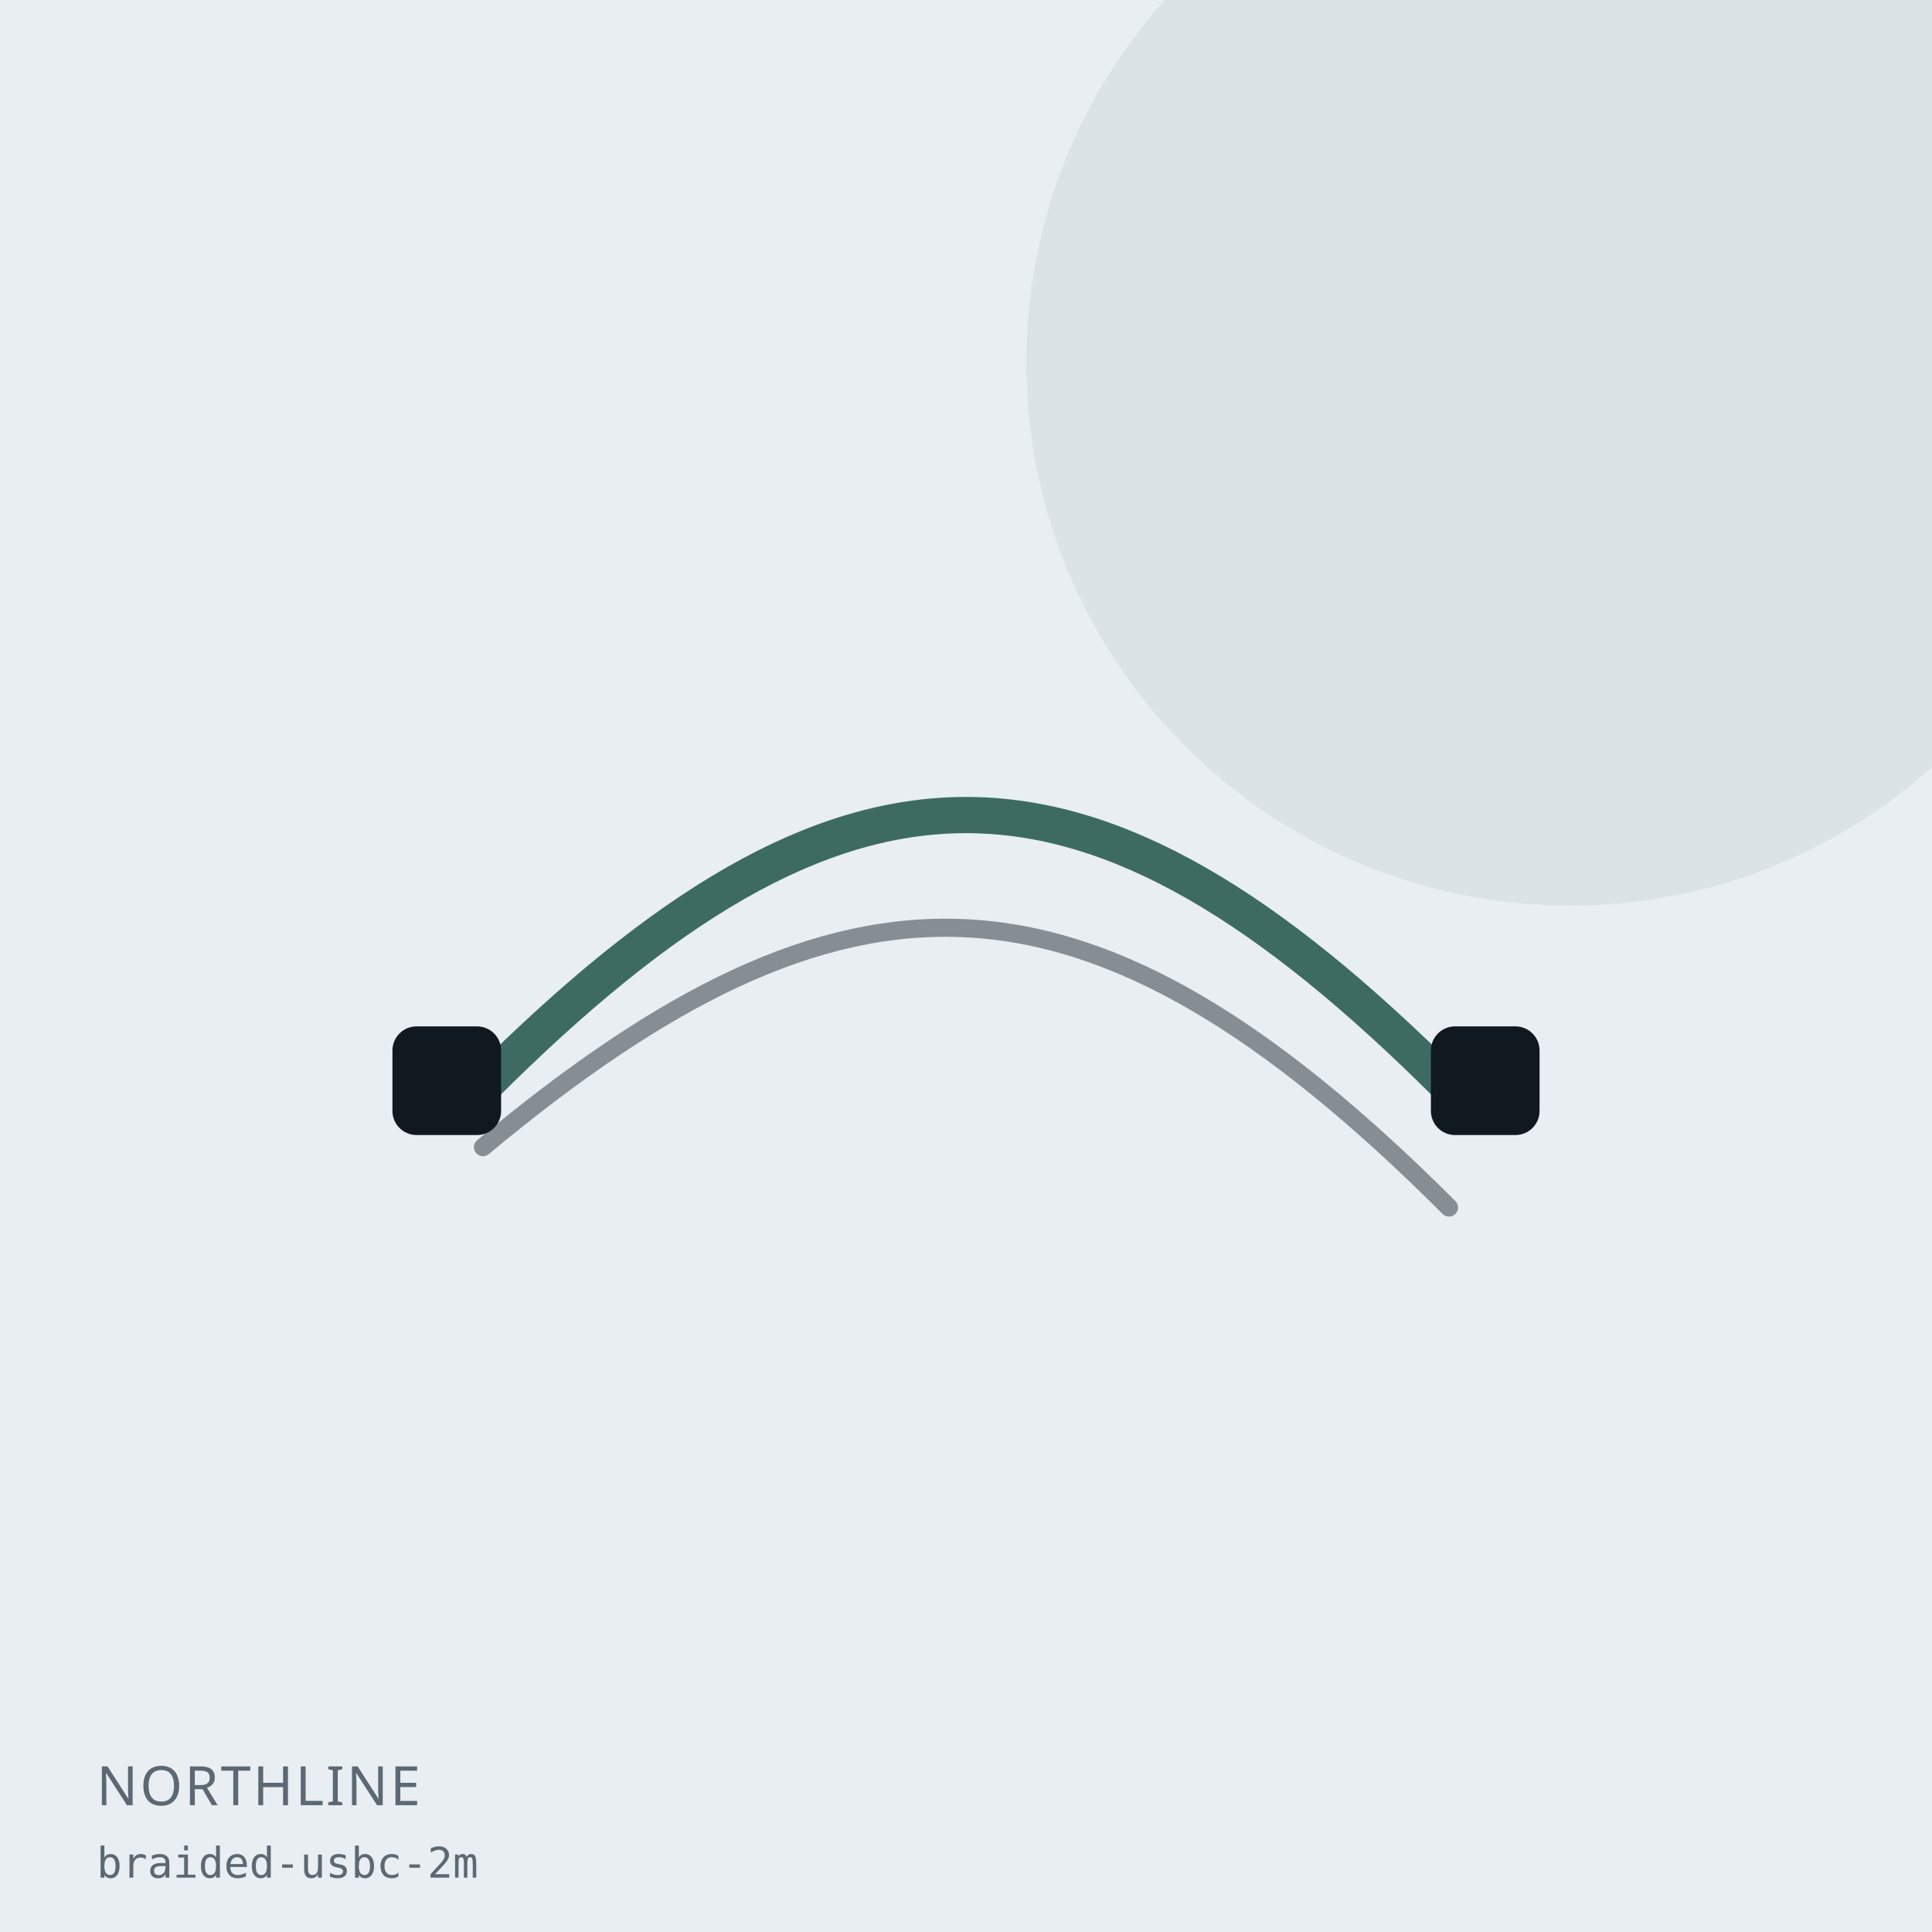
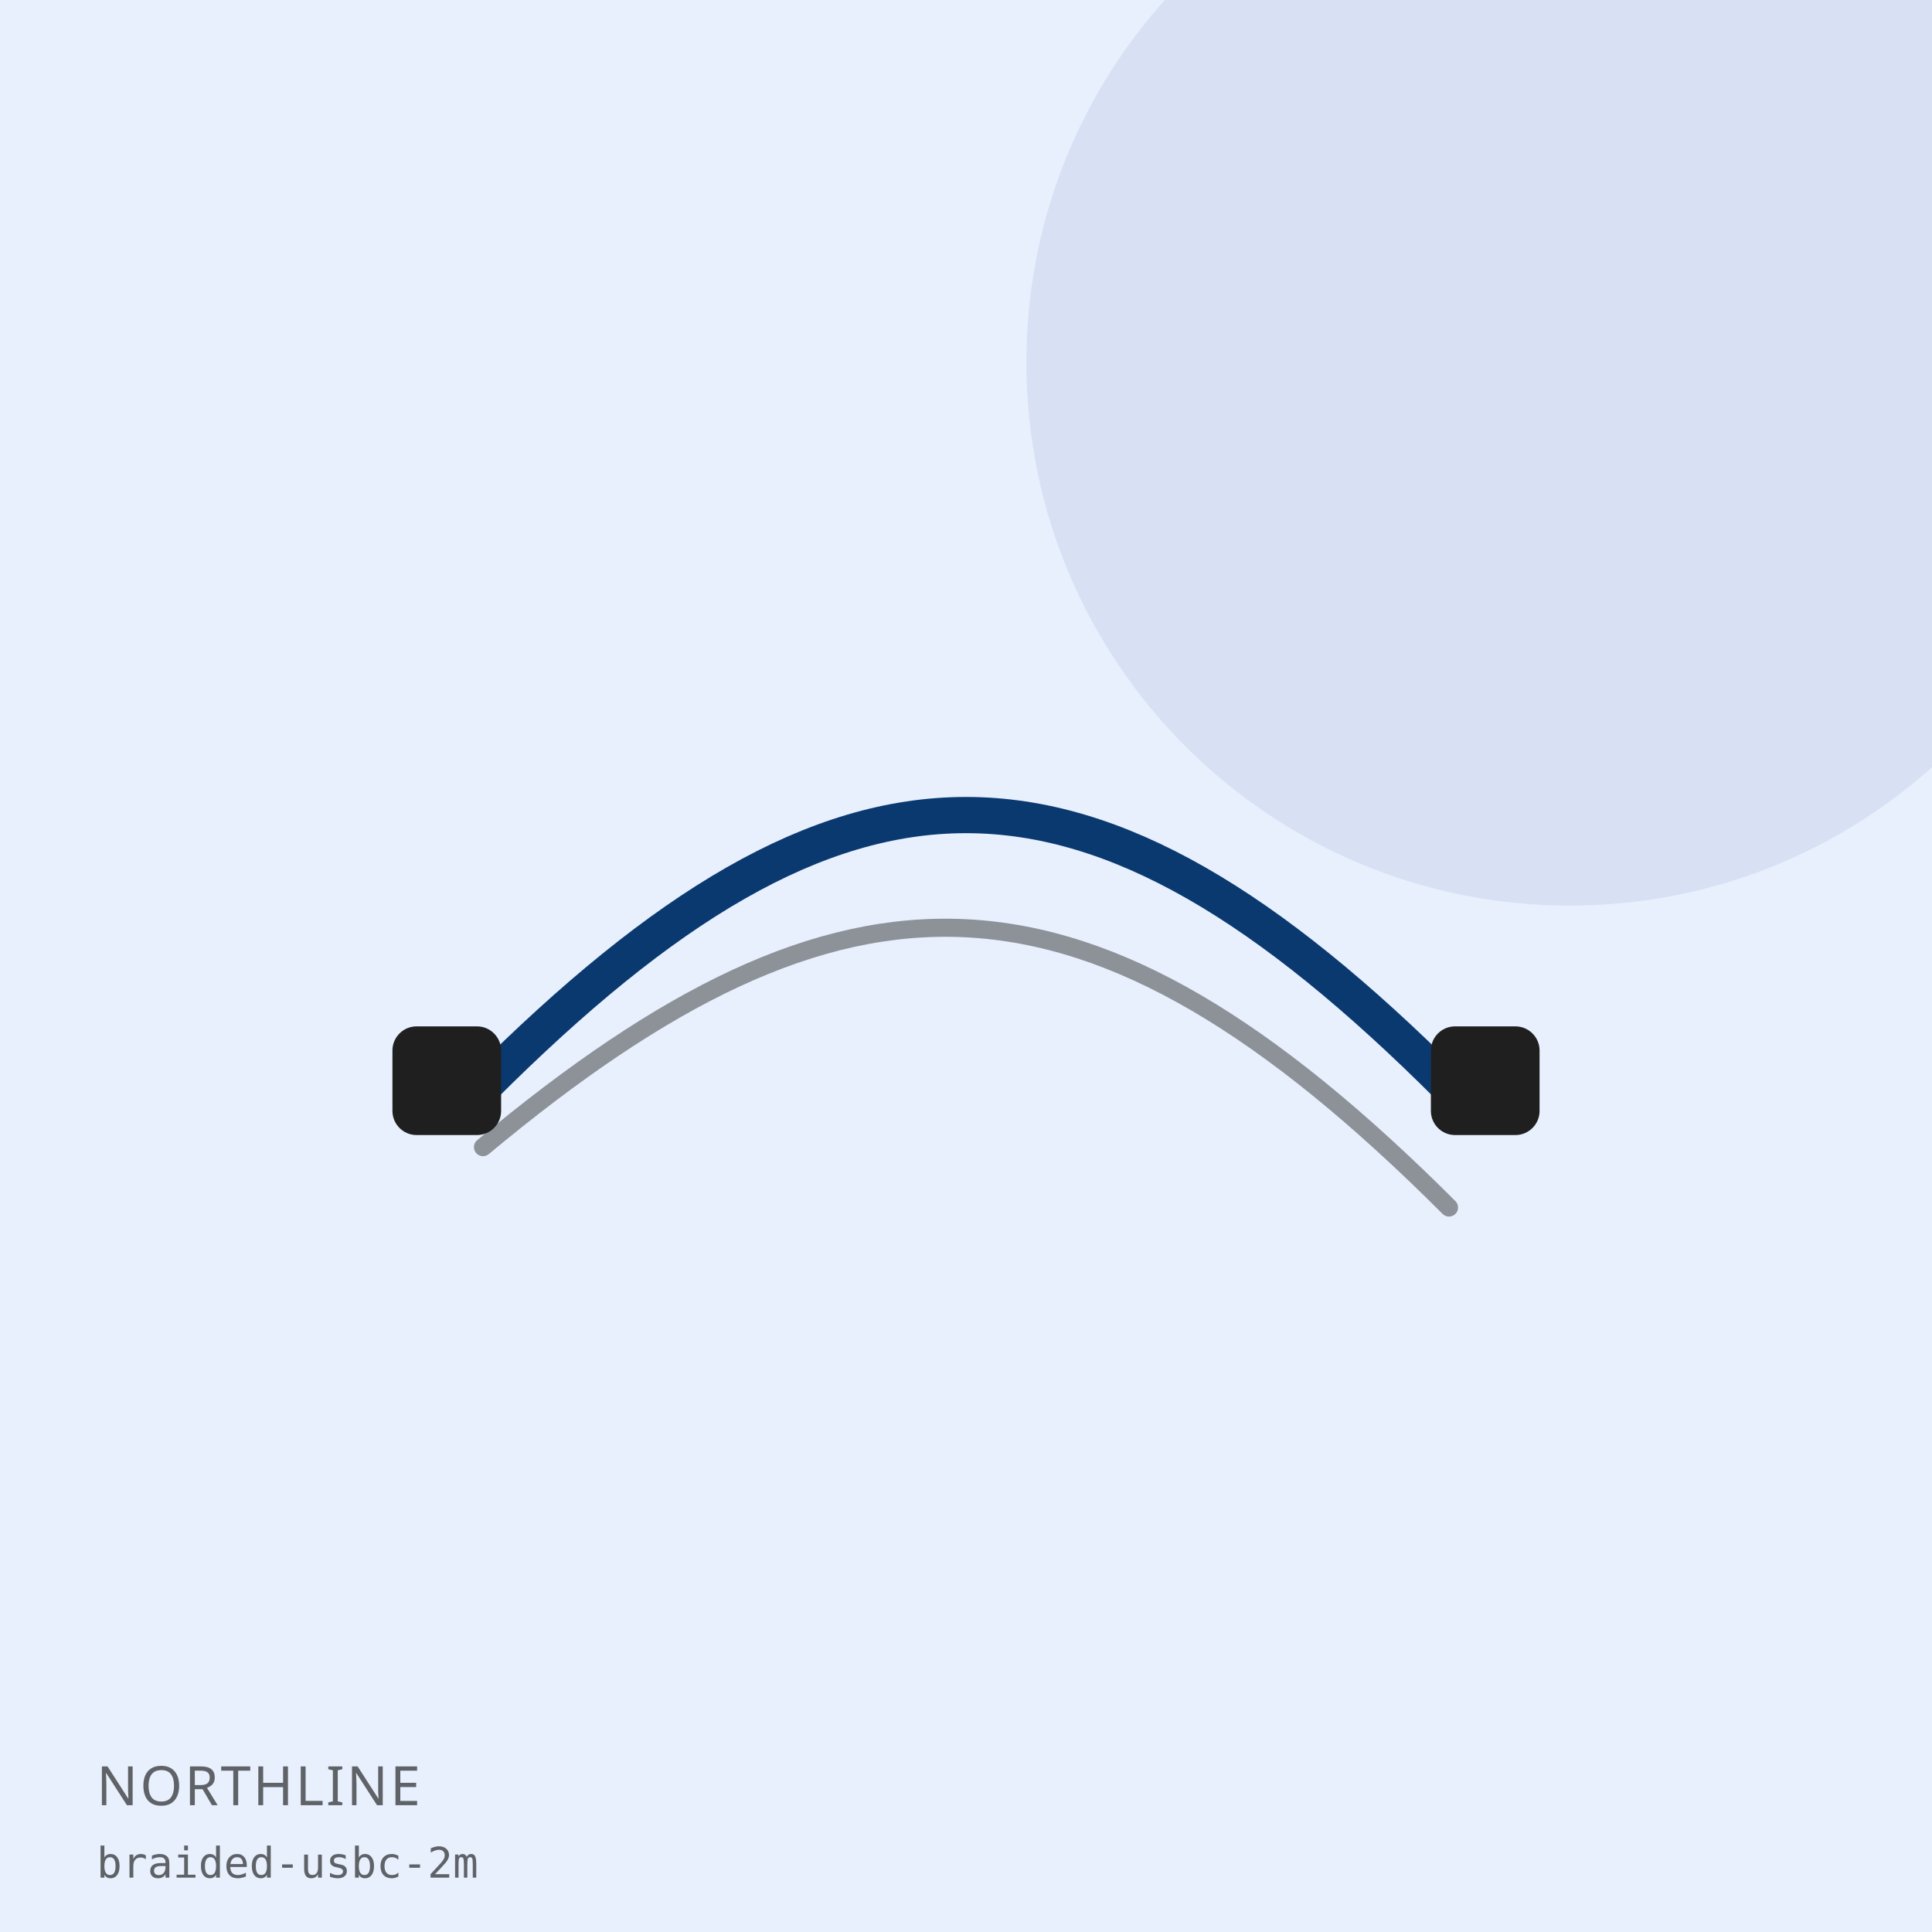
<svg xmlns="http://www.w3.org/2000/svg" viewBox="0 0 640 640" role="img" aria-label="Braided Usbc 2m">
-   <rect width="640" height="640" fill="#E8EEF2" />
-   <circle cx="520" cy="120" r="180" fill="#3D6B62" opacity="0.08" />
-   <path d="M160 360c120-120 200-120 320 0" stroke="#3D6B62" stroke-width="12" fill="none" stroke-linecap="round" />
-   <path d="M160 380c120-100 200-100 320 20" stroke="#101820" stroke-width="6" fill="none" stroke-linecap="round" opacity="0.45" />
-   <rect x="130" y="340" width="36" height="36" rx="8" fill="#101820" />
-   <rect x="474" y="340" width="36" height="36" rx="8" fill="#101820" />
-   <text x="32" y="598" font-family="system-ui, sans-serif" font-size="18" fill="#5C6873" letter-spacing="0.04em">NORTHLINE</text>
-   <text x="32" y="622" font-family="ui-monospace, monospace" font-size="14" fill="#5C6873">braided-usbc-2m</text>
+   <rect width="640" height="640" fill="#E8F0FE" />
+   <circle cx="520" cy="120" r="180" fill="#0A3970" opacity="0.08" />
+   <path d="M160 360c120-120 200-120 320 0" stroke="#0A3970" stroke-width="12" fill="none" stroke-linecap="round" />
+   <path d="M160 380c120-100 200-100 320 20" stroke="#1F1F1F" stroke-width="6" fill="none" stroke-linecap="round" opacity="0.45" />
+   <rect x="130" y="340" width="36" height="36" rx="8" fill="#1F1F1F" />
+   <rect x="474" y="340" width="36" height="36" rx="8" fill="#1F1F1F" />
+   <text x="32" y="598" font-family="system-ui, sans-serif" font-size="18" fill="#5F6368" letter-spacing="0.04em">NORTHLINE</text>
+   <text x="32" y="622" font-family="ui-monospace, monospace" font-size="14" fill="#5F6368">braided-usbc-2m</text>
</svg>
